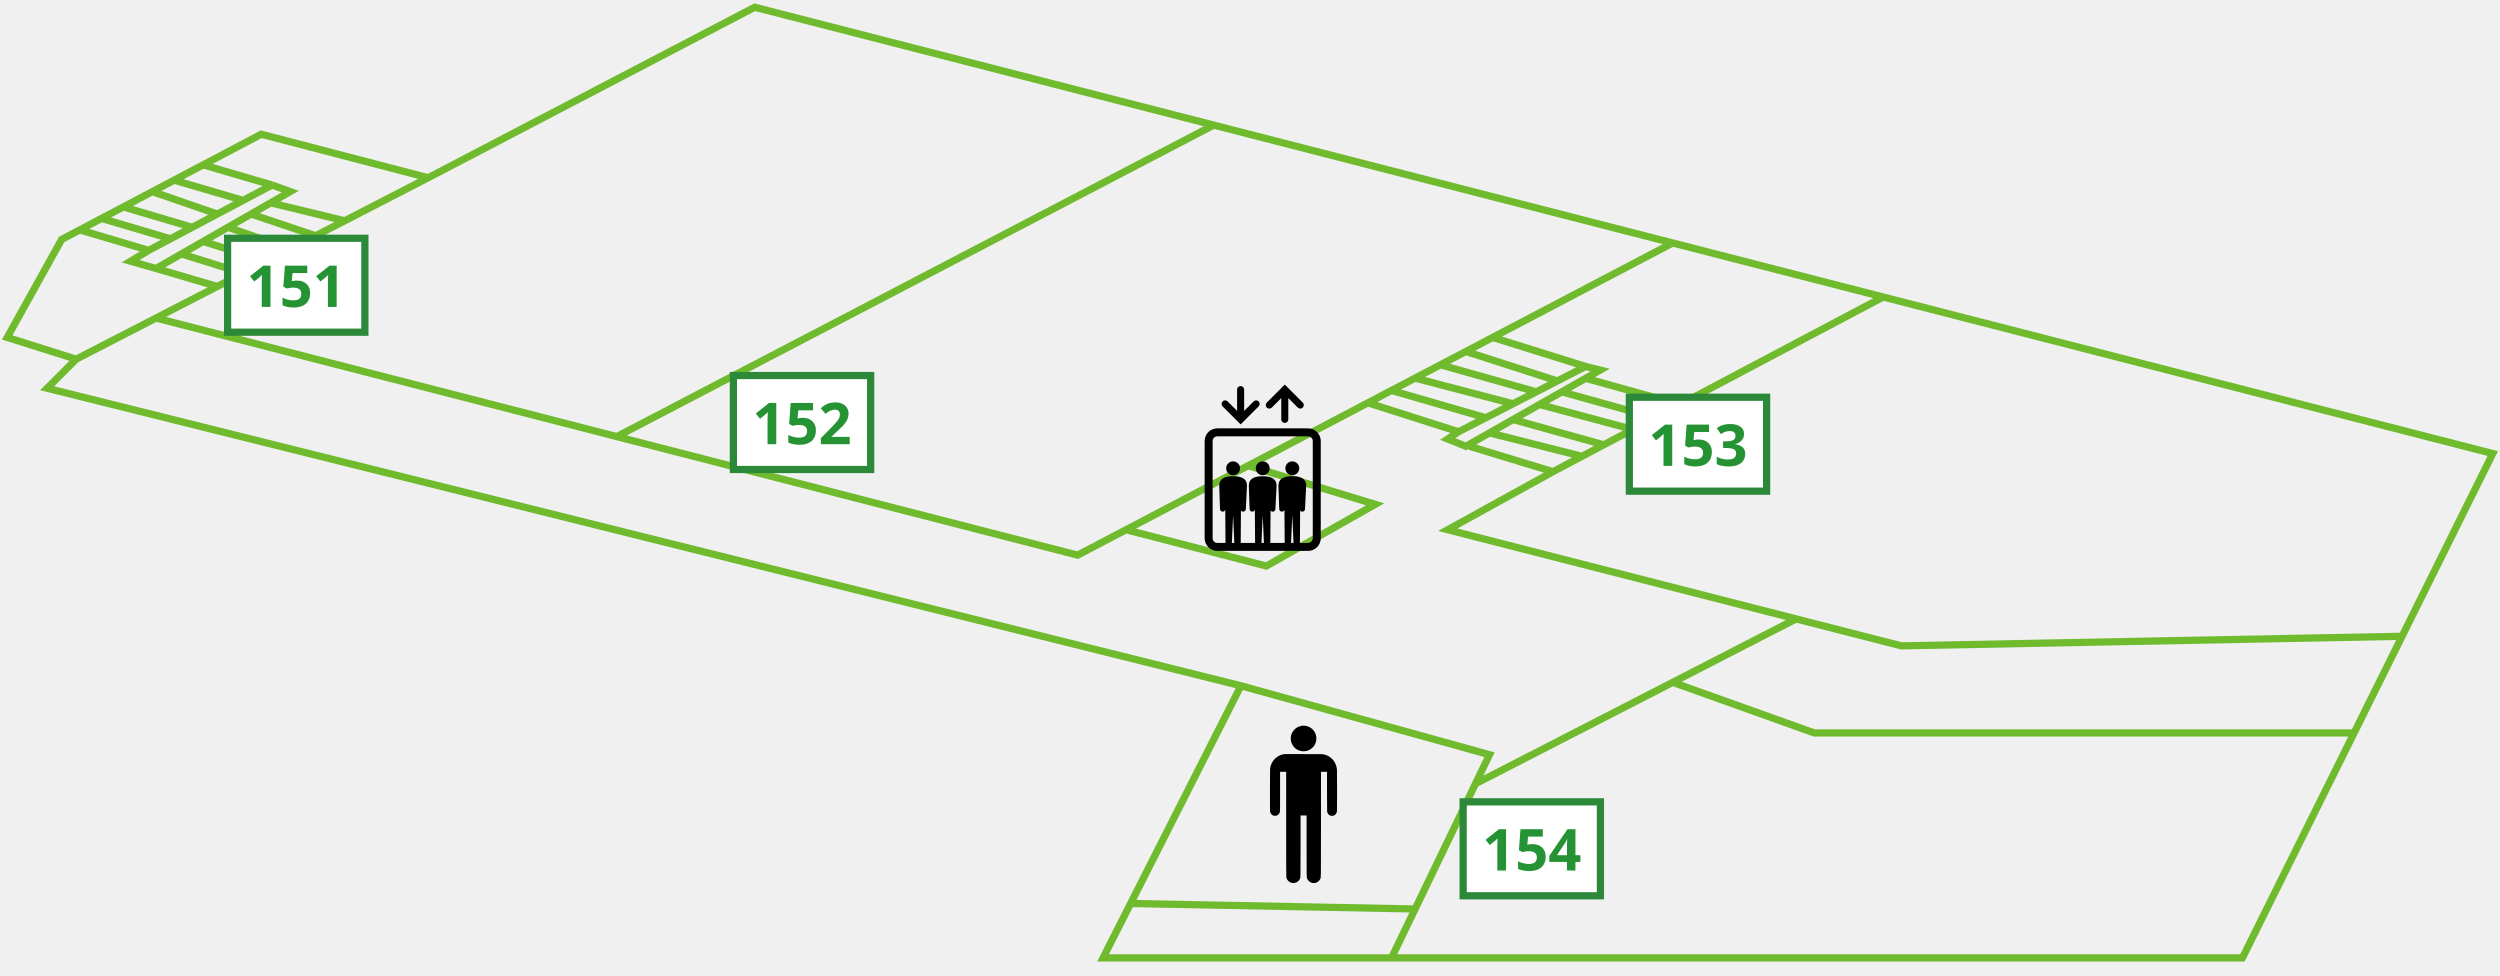
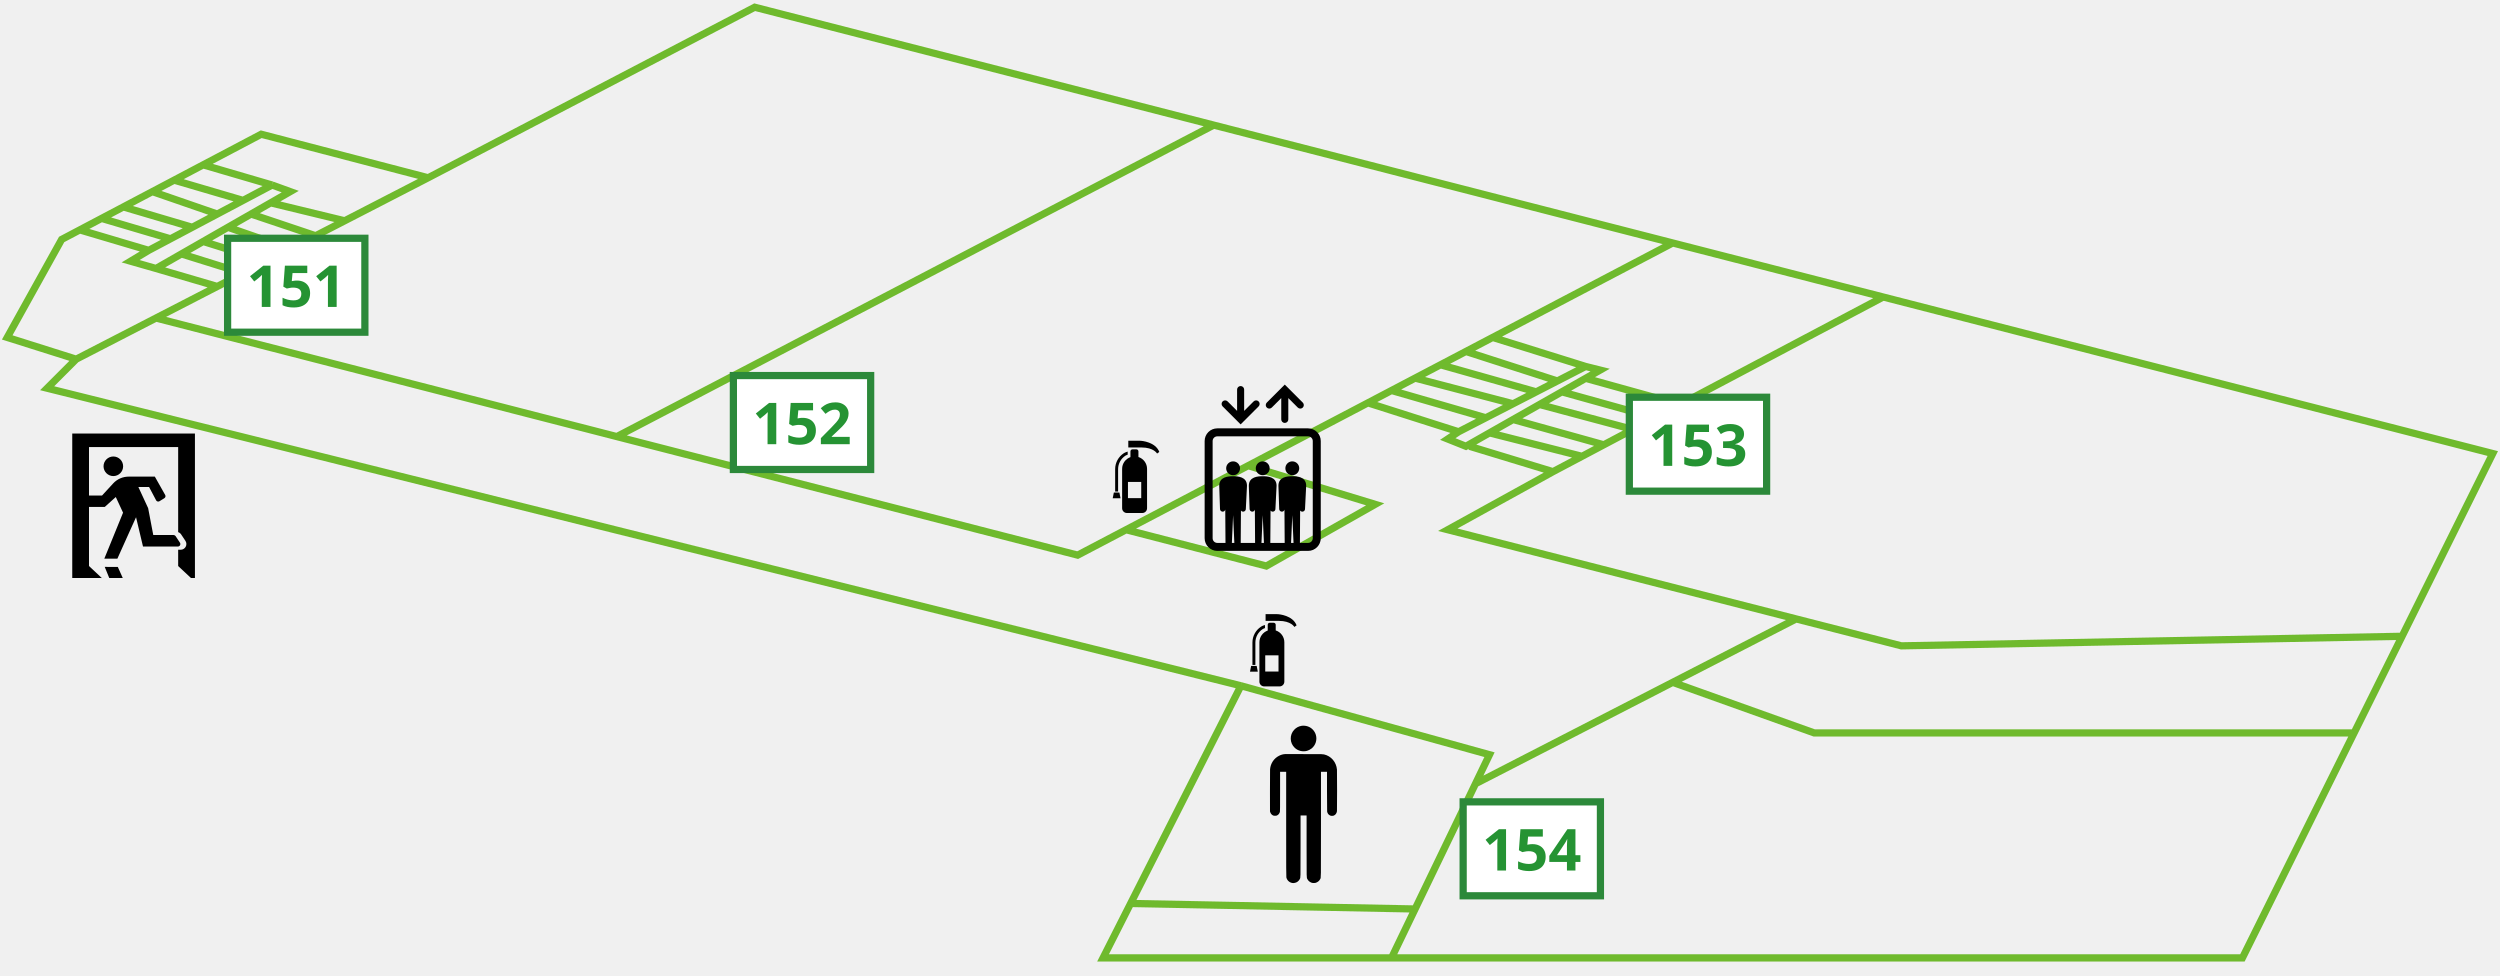
<svg xmlns="http://www.w3.org/2000/svg" width="346" height="135" viewBox="0 0 346 135" fill="none">
  <path d="M10.542 49.712L6.524 53.73L171.745 94.909M10.542 49.712L1 46.699L8.533 33.14L11.044 31.816M10.542 49.712L21.59 44.017M59.254 24.603L36.153 18.577L28.118 22.813M59.254 24.603L104.451 1L167.978 17.313M59.254 24.603L47.704 30.557M171.745 94.909L206.145 104.451L204.207 108.469M171.745 94.909L156.478 125.041M11.044 31.816L20.585 34.647M11.044 31.816L14.057 30.227M20.585 34.647L23.599 33.051M20.585 34.647L18.075 36.153L21.59 37.158M37.66 25.607L28.118 22.813M37.66 25.607L33.642 27.734M37.66 25.607L40.171 26.52L37.459 28.073M28.118 22.813L24.101 24.932M24.101 24.932L33.642 27.734M24.101 24.932L21.088 26.52M33.642 27.734L30.071 29.625M21.088 26.52L30.071 29.625M21.088 26.52L17.07 28.639M30.071 29.625L26.612 31.456M17.07 28.639L26.612 31.456M17.07 28.639L14.057 30.227M26.612 31.456L23.599 33.051M14.057 30.227L23.599 33.051M21.59 37.158L30.071 39.646M21.59 37.158L25.105 35.145M30.071 39.646L33.642 37.805M30.071 39.646L21.59 44.017M33.642 37.805L25.105 35.145M33.642 37.805L36.846 36.153M25.105 35.145L28.118 33.42M28.118 33.42L36.846 36.153M28.118 33.42L31.549 31.456M36.846 36.153L40.171 34.44M31.549 31.456L40.171 34.44M31.549 31.456L34.748 29.625M40.171 34.44L43.686 32.628M34.748 29.625L43.686 32.628M34.748 29.625L37.459 28.073M43.686 32.628L47.704 30.557M37.459 28.073L47.704 30.557M21.59 44.017L85.368 60.424M231.505 33.626L167.978 17.313M231.505 33.626L206.584 46.699M231.505 33.626L260.632 41.105M85.368 60.424L149.146 76.831L155.847 73.315M85.368 60.424L167.978 17.313M155.847 73.315L175.26 78.337L190.326 69.8L172.749 64.449M155.847 73.315L172.749 64.449M172.749 64.449L189.321 55.755M189.321 55.755L201.876 59.756M189.321 55.755L192.585 54.043M201.876 59.756L205.642 57.819M201.876 59.756L200.369 60.761L202.88 61.765L206.145 59.912M219.453 50.717L206.584 46.699M219.453 50.717L215.547 52.725M219.453 50.717L221.461 51.219L219.453 52.359M206.584 46.699L202.88 48.642M202.88 48.642L215.547 52.725M202.88 48.642L199.365 50.486M215.547 52.725L212.617 54.232M199.365 50.486L212.617 54.232M199.365 50.486L195.85 52.33M212.617 54.232L209.409 55.882M195.85 52.33L209.409 55.882M195.85 52.33L192.585 54.043M209.409 55.882L205.642 57.819M192.585 54.043L205.642 57.819M203.382 61.765L214.933 65.28M214.933 65.28L218.95 63.155M214.933 65.28L200.369 73.315L248.58 85.657M260.632 41.105L345 62.769L332.445 88.061M260.632 41.105L232.509 55.982M219.453 52.359L232.509 55.982M219.453 52.359L216.152 54.232M232.509 55.982L229.037 57.819M216.152 54.232L229.037 57.819M216.152 54.232L213.069 55.982M229.037 57.819L225.981 59.436M213.069 55.982L225.981 59.436M213.069 55.982L209.409 58.06M225.981 59.436L221.963 61.561M209.409 58.06L221.963 61.561M209.409 58.06L206.145 59.912M221.963 61.561L218.95 63.155M206.145 59.912L218.95 63.155M332.445 88.061L263.143 89.385L248.58 85.657M332.445 88.061L325.805 101.438M192.585 132.574H310.349L325.805 101.438M192.585 132.574H152.661L156.478 125.041M192.585 132.574L195.85 125.803M156.478 125.041L195.85 125.803M195.85 125.803L204.207 108.469M204.207 108.469L231.505 94.435M248.58 85.657L231.505 94.435M231.505 94.435L251.09 101.438H325.805" stroke="#6FBA2D" />
  <path d="M180.12 100.457C179.72 100.53 179.397 100.704 179.121 100.995C178.45 101.703 178.483 102.828 179.194 103.497C179.642 103.921 180.273 104.077 180.883 103.919C181.068 103.871 181.361 103.72 181.524 103.589C182.079 103.145 182.314 102.403 182.117 101.718C181.955 101.158 181.535 100.717 180.992 100.532C180.713 100.437 180.386 100.409 180.12 100.457Z" fill="black" />
  <path d="M177.853 104.365C177.562 104.385 177.307 104.457 177.033 104.593C176.318 104.95 175.85 105.648 175.777 106.464C175.763 106.607 175.76 107.541 175.763 109.486L175.768 112.303L175.805 112.414C175.875 112.618 176.013 112.776 176.195 112.86C176.265 112.894 176.308 112.899 176.466 112.899C176.638 112.899 176.662 112.896 176.755 112.85C176.948 112.754 177.089 112.569 177.142 112.342C177.159 112.273 177.164 111.655 177.164 109.534V106.814H177.586H178.006V114.06C178.006 120.369 178.01 121.322 178.032 121.426C178.127 121.882 178.537 122.216 179.004 122.218C179.138 122.218 179.344 122.165 179.475 122.095C179.628 122.014 179.807 121.83 179.885 121.673C180.004 121.428 179.998 121.76 179.998 117.081V112.856H180.415H180.832V117.089C180.833 121.753 180.825 121.431 180.942 121.666C181.055 121.894 181.249 122.065 181.509 122.163C181.608 122.201 181.649 122.208 181.827 122.208C182.006 122.208 182.047 122.201 182.146 122.163C182.406 122.065 182.6 121.894 182.711 121.67C182.832 121.425 182.823 122.075 182.823 114.06V106.814H183.24H183.657V109.517C183.657 111.386 183.662 112.252 183.676 112.322C183.72 112.562 183.856 112.751 184.062 112.851C184.183 112.913 184.2 112.916 184.345 112.914C184.46 112.914 184.522 112.904 184.59 112.879C184.832 112.782 184.993 112.562 185.036 112.268C185.058 112.106 185.058 106.772 185.036 106.508C184.944 105.47 184.226 104.632 183.24 104.411C183.131 104.387 183.004 104.375 182.798 104.37C182.278 104.358 178.02 104.353 177.853 104.365Z" fill="black" />
  <path d="M170.662 63.853C170.132 63.853 169.702 64.283 169.702 64.813C169.702 65.343 170.132 65.772 170.662 65.772C171.192 65.772 171.621 65.343 171.621 64.813C171.621 64.283 171.192 63.853 170.662 63.853Z" fill="black" />
  <path d="M174.758 63.853C174.228 63.853 173.798 64.283 173.798 64.813C173.798 65.343 174.228 65.772 174.758 65.772C175.287 65.772 175.717 65.343 175.717 64.813C175.717 64.283 175.287 63.853 174.758 63.853Z" fill="black" />
  <path d="M178.854 63.853C178.324 63.853 177.895 64.283 177.895 64.813C177.895 65.343 178.324 65.772 178.854 65.772C179.384 65.772 179.814 65.343 179.814 64.813C179.814 64.283 179.384 63.853 178.854 63.853Z" fill="black" />
  <path d="M181.041 59.285H168.474C167.509 59.285 166.723 60.071 166.723 61.036V74.491C166.723 75.457 167.509 76.243 168.474 76.243H181.041C182.007 76.243 182.793 75.457 182.793 74.491V61.036C182.793 60.071 182.007 59.285 181.041 59.285ZM170.491 75.138L170.662 71.291L170.832 75.138H170.491ZM174.587 75.138L174.758 71.291L174.929 75.138H174.587ZM178.683 75.138L178.854 71.291L179.025 75.138H178.683ZM181.687 74.491C181.687 74.848 181.398 75.138 181.041 75.138H179.908L179.939 70.647C180.01 70.751 180.126 70.82 180.26 70.814C180.466 70.804 180.625 70.629 180.615 70.423L180.774 67.229C180.774 65.973 179.501 65.911 178.854 65.911C178.207 65.911 176.934 65.973 176.934 67.229L177.041 70.423C177.032 70.629 177.19 70.804 177.396 70.814C177.576 70.823 177.726 70.699 177.769 70.531L177.801 75.138H175.812L175.843 70.647C175.913 70.751 176.029 70.82 176.164 70.814C176.37 70.804 176.529 70.629 176.519 70.423L176.678 67.229C176.678 65.973 175.405 65.911 174.758 65.911C174.11 65.911 172.837 65.973 172.837 67.229L172.944 70.423C172.935 70.629 173.094 70.804 173.3 70.814C173.48 70.823 173.63 70.699 173.673 70.53L173.704 75.138H171.715L171.746 70.647C171.817 70.751 171.933 70.82 172.068 70.814C172.274 70.804 172.432 70.629 172.423 70.423L172.582 67.229C172.582 65.973 171.309 65.911 170.661 65.911C170.014 65.911 168.742 65.973 168.742 67.229L168.848 70.423C168.838 70.629 168.998 70.804 169.204 70.814C169.384 70.823 169.534 70.699 169.576 70.53L169.608 75.138H168.474C168.118 75.138 167.828 74.848 167.828 74.491V61.036C167.828 60.68 168.118 60.391 168.474 60.391H181.041C181.398 60.391 181.687 60.68 181.687 61.036V74.491H181.687Z" fill="black" />
  <path d="M176.013 56.408L177.326 55.094V58.047C177.326 58.316 177.545 58.534 177.814 58.534C178.083 58.534 178.302 58.316 178.302 58.047V55.094L179.615 56.408C179.711 56.503 179.835 56.551 179.96 56.551C180.084 56.551 180.21 56.503 180.305 56.408C180.495 56.217 180.495 55.908 180.305 55.718L178.159 53.572L177.814 53.227L177.469 53.572L175.324 55.718C175.133 55.908 175.133 56.217 175.324 56.408C175.514 56.598 175.823 56.598 176.013 56.408Z" fill="black" />
  <path d="M171.357 58.39C171.357 58.391 171.357 58.391 171.357 58.391L171.702 58.735L172.047 58.391C172.047 58.391 172.047 58.391 172.047 58.39L174.192 56.245C174.383 56.054 174.383 55.745 174.192 55.555C174.002 55.364 173.693 55.364 173.503 55.555L172.19 56.868V53.916C172.19 53.646 171.971 53.428 171.702 53.428C171.433 53.428 171.214 53.646 171.214 53.916V56.868L169.901 55.555C169.711 55.364 169.402 55.364 169.211 55.555C169.021 55.745 169.021 56.054 169.211 56.245L171.357 58.39Z" fill="black" />
  <rect x="31.5" y="32.977" width="19" height="13" fill="white" stroke="#2C893A" />
  <path d="M37.437 42.477H36.229V39.173C36.229 39.082 36.229 38.97 36.229 38.837C36.234 38.703 36.239 38.565 36.245 38.421C36.25 38.277 36.255 38.149 36.261 38.037C36.234 38.069 36.175 38.127 36.085 38.213C35.999 38.293 35.919 38.365 35.845 38.429L35.189 38.957L34.605 38.229L36.445 36.765H37.437V42.477ZM41.111 38.829C41.458 38.829 41.767 38.895 42.039 39.029C42.311 39.162 42.524 39.357 42.679 39.613C42.839 39.869 42.919 40.186 42.919 40.565C42.919 40.975 42.834 41.33 42.663 41.629C42.492 41.927 42.236 42.157 41.895 42.317C41.559 42.477 41.14 42.557 40.639 42.557C40.34 42.557 40.058 42.53 39.791 42.477C39.53 42.423 39.3 42.346 39.103 42.245V41.205C39.3 41.306 39.538 41.394 39.815 41.469C40.092 41.538 40.354 41.573 40.599 41.573C40.839 41.573 41.039 41.541 41.199 41.477C41.364 41.413 41.49 41.314 41.575 41.181C41.66 41.047 41.703 40.877 41.703 40.669C41.703 40.386 41.61 40.173 41.423 40.029C41.236 39.879 40.948 39.805 40.559 39.805C40.41 39.805 40.255 39.821 40.095 39.853C39.935 39.879 39.802 39.906 39.695 39.933L39.215 39.677L39.431 36.765H42.527V37.789H40.487L40.383 38.909C40.474 38.893 40.57 38.877 40.671 38.861C40.778 38.839 40.924 38.829 41.111 38.829ZM46.593 42.477H45.385V39.173C45.385 39.082 45.385 38.97 45.385 38.837C45.39 38.703 45.396 38.565 45.401 38.421C45.406 38.277 45.412 38.149 45.417 38.037C45.39 38.069 45.332 38.127 45.241 38.213C45.156 38.293 45.076 38.365 45.001 38.429L44.345 38.957L43.761 38.229L45.601 36.765H46.593V42.477Z" fill="#259333" />
  <rect x="101.5" y="51.977" width="19" height="13" fill="white" stroke="#2C893A" />
  <path d="M107.437 61.477H106.229V58.173C106.229 58.082 106.229 57.97 106.229 57.837C106.234 57.703 106.239 57.565 106.245 57.421C106.25 57.277 106.255 57.149 106.261 57.037C106.234 57.069 106.175 57.127 106.085 57.213C105.999 57.293 105.919 57.365 105.845 57.429L105.189 57.957L104.605 57.229L106.445 55.765H107.437V61.477ZM111.111 57.829C111.458 57.829 111.767 57.895 112.039 58.029C112.311 58.162 112.524 58.357 112.679 58.613C112.839 58.869 112.919 59.186 112.919 59.565C112.919 59.975 112.834 60.33 112.663 60.629C112.492 60.927 112.236 61.157 111.895 61.317C111.559 61.477 111.14 61.557 110.639 61.557C110.34 61.557 110.058 61.53 109.791 61.477C109.53 61.423 109.3 61.346 109.103 61.245V60.205C109.3 60.306 109.538 60.394 109.815 60.469C110.092 60.538 110.354 60.573 110.599 60.573C110.839 60.573 111.039 60.541 111.199 60.477C111.364 60.413 111.49 60.314 111.575 60.181C111.66 60.047 111.703 59.877 111.703 59.669C111.703 59.386 111.61 59.173 111.423 59.029C111.236 58.879 110.948 58.805 110.559 58.805C110.41 58.805 110.255 58.821 110.095 58.853C109.935 58.879 109.802 58.906 109.695 58.933L109.215 58.677L109.431 55.765H112.527V56.789H110.487L110.383 57.909C110.474 57.893 110.57 57.877 110.671 57.861C110.778 57.839 110.924 57.829 111.111 57.829ZM117.601 61.477H113.609V60.637L115.041 59.189C115.329 58.89 115.561 58.642 115.737 58.445C115.913 58.242 116.041 58.061 116.121 57.901C116.201 57.735 116.241 57.559 116.241 57.373C116.241 57.143 116.177 56.973 116.049 56.861C115.926 56.749 115.758 56.693 115.545 56.693C115.326 56.693 115.113 56.743 114.905 56.845C114.697 56.946 114.478 57.09 114.249 57.277L113.593 56.501C113.758 56.357 113.932 56.223 114.113 56.101C114.3 55.978 114.513 55.879 114.753 55.805C114.998 55.725 115.292 55.685 115.633 55.685C116.006 55.685 116.326 55.754 116.593 55.893C116.865 56.026 117.073 56.21 117.217 56.445C117.366 56.674 117.441 56.935 117.441 57.229C117.441 57.469 117.404 57.69 117.329 57.893C117.26 58.095 117.156 58.293 117.017 58.485C116.884 58.671 116.718 58.866 116.521 59.069C116.324 59.266 116.1 59.482 115.849 59.717L115.113 60.405V60.461H117.601V61.477Z" fill="#259333" />
  <rect x="225.5" y="54.977" width="19" height="13" fill="white" stroke="#2C893A" />
  <path d="M231.437 64.477H230.229V61.173C230.229 61.082 230.229 60.97 230.229 60.837C230.234 60.703 230.239 60.565 230.245 60.421C230.25 60.277 230.255 60.149 230.261 60.037C230.234 60.069 230.175 60.127 230.085 60.213C229.999 60.293 229.919 60.365 229.845 60.429L229.189 60.957L228.605 60.229L230.445 58.765H231.437V64.477ZM235.111 60.829C235.458 60.829 235.767 60.895 236.039 61.029C236.311 61.162 236.524 61.357 236.679 61.613C236.839 61.869 236.919 62.186 236.919 62.565C236.919 62.975 236.834 63.33 236.663 63.629C236.492 63.927 236.236 64.157 235.895 64.317C235.559 64.477 235.14 64.557 234.639 64.557C234.34 64.557 234.058 64.53 233.791 64.477C233.53 64.423 233.3 64.346 233.103 64.245V63.205C233.3 63.306 233.538 63.394 233.815 63.469C234.092 63.538 234.354 63.573 234.599 63.573C234.839 63.573 235.039 63.541 235.199 63.477C235.364 63.413 235.49 63.314 235.575 63.181C235.66 63.047 235.703 62.877 235.703 62.669C235.703 62.386 235.61 62.173 235.423 62.029C235.236 61.879 234.948 61.805 234.559 61.805C234.41 61.805 234.255 61.821 234.095 61.853C233.935 61.879 233.802 61.906 233.695 61.933L233.215 61.677L233.431 58.765H236.527V59.789H234.487L234.383 60.909C234.474 60.893 234.57 60.877 234.671 60.861C234.778 60.839 234.924 60.829 235.111 60.829ZM241.377 60.045C241.377 60.306 241.321 60.533 241.209 60.725C241.102 60.917 240.956 61.074 240.769 61.197C240.588 61.319 240.38 61.41 240.145 61.469V61.493C240.604 61.546 240.95 61.685 241.185 61.909C241.425 62.133 241.545 62.434 241.545 62.813C241.545 63.143 241.462 63.442 241.297 63.709C241.137 63.97 240.886 64.178 240.545 64.333C240.209 64.482 239.774 64.557 239.241 64.557C238.926 64.557 238.633 64.53 238.361 64.477C238.089 64.423 237.833 64.346 237.593 64.245V63.221C237.838 63.343 238.094 63.437 238.361 63.501C238.633 63.565 238.884 63.597 239.113 63.597C239.545 63.597 239.846 63.522 240.017 63.373C240.193 63.223 240.281 63.013 240.281 62.741C240.281 62.581 240.241 62.447 240.161 62.341C240.081 62.229 239.94 62.146 239.737 62.093C239.54 62.034 239.262 62.005 238.905 62.005H238.473V61.077H238.913C239.265 61.077 239.532 61.045 239.713 60.981C239.9 60.911 240.025 60.821 240.089 60.709C240.158 60.591 240.193 60.458 240.193 60.309C240.193 60.106 240.129 59.949 240.001 59.837C239.878 59.719 239.67 59.661 239.377 59.661C239.196 59.661 239.03 59.685 238.881 59.733C238.732 59.775 238.596 59.829 238.473 59.893C238.356 59.957 238.252 60.018 238.161 60.077L237.601 59.245C237.75 59.138 237.916 59.042 238.097 58.957C238.284 58.871 238.489 58.805 238.713 58.757C238.937 58.709 239.188 58.685 239.465 58.685C240.052 58.685 240.516 58.805 240.857 59.045C241.204 59.279 241.377 59.613 241.377 60.045Z" fill="#259333" />
  <rect x="202.5" y="110.977" width="19" height="13" fill="white" stroke="#2C893A" />
  <path d="M208.437 120.477H207.229V117.173C207.229 117.082 207.229 116.97 207.229 116.837C207.234 116.703 207.239 116.565 207.245 116.421C207.25 116.277 207.255 116.149 207.261 116.037C207.234 116.069 207.175 116.127 207.085 116.213C206.999 116.293 206.919 116.365 206.845 116.429L206.189 116.957L205.605 116.229L207.445 114.765H208.437V120.477ZM212.111 116.829C212.458 116.829 212.767 116.895 213.039 117.029C213.311 117.162 213.524 117.357 213.679 117.613C213.839 117.869 213.919 118.186 213.919 118.565C213.919 118.975 213.834 119.33 213.663 119.629C213.492 119.927 213.236 120.157 212.895 120.317C212.559 120.477 212.14 120.557 211.639 120.557C211.34 120.557 211.058 120.53 210.791 120.477C210.53 120.423 210.3 120.346 210.103 120.245V119.205C210.3 119.306 210.538 119.394 210.815 119.469C211.092 119.538 211.354 119.573 211.599 119.573C211.839 119.573 212.039 119.541 212.199 119.477C212.364 119.413 212.49 119.314 212.575 119.181C212.66 119.047 212.703 118.877 212.703 118.669C212.703 118.386 212.61 118.173 212.423 118.029C212.236 117.879 211.948 117.805 211.559 117.805C211.41 117.805 211.255 117.821 211.095 117.853C210.935 117.879 210.802 117.906 210.695 117.933L210.215 117.677L210.431 114.765H213.527V115.789H211.487L211.383 116.909C211.474 116.893 211.57 116.877 211.671 116.861C211.778 116.839 211.924 116.829 212.111 116.829ZM218.729 119.293H218.041V120.477H216.865V119.293H214.425V118.453L216.929 114.765H218.041V118.357H218.729V119.293ZM216.865 117.389C216.865 117.298 216.865 117.191 216.865 117.069C216.87 116.941 216.876 116.815 216.881 116.693C216.886 116.565 216.892 116.453 216.897 116.357C216.902 116.255 216.908 116.186 216.913 116.149H216.881C216.833 116.255 216.782 116.359 216.729 116.461C216.676 116.562 216.612 116.666 216.537 116.773L215.489 118.357H216.865V117.389Z" fill="#259333" />
+   <path d="M157.75 61C157.44 61 156.157 61 156.157 61V61.929C156.157 61.929 157.042 61.929 157.971 61.929C159.697 61.929 160.14 62.77 160.14 62.77C160.14 62.77 160.14 62.77 160.449 62.549C159.918 61.177 158.06 61 157.75 61Z" fill="black" />
+   <path d="M154.157 68.167L154 68.958H155.08L154.923 68.167H154.157Z" fill="black" />
+   <path d="M157.559 63.251V62.475C157.559 62.317 157.431 62.189 157.272 62.189H156.739C156.58 62.189 156.453 62.317 156.453 62.475V63.267C155.782 63.503 155.302 64.142 155.302 64.894V70.336C155.302 70.703 155.599 71 155.966 71H158.09C158.456 71 158.753 70.703 158.753 70.336V64.894C158.753 64.126 158.252 63.475 157.559 63.251ZM157.946 68.942H156.109V66.698H157.946V68.942Z" fill="black" />
+   <path d="M154.745 64.925C154.745 64.169 155.132 63.476 155.746 63.074L155.748 63.073L155.748 63.073C155.751 63.07 155.875 62.992 156.071 62.926V62.5C155.747 62.587 155.542 62.72 155.522 62.733C155.522 62.733 155.522 62.733 155.522 62.733C155.522 62.733 155.52 62.734 155.52 62.735L155.52 62.735C154.794 63.212 154.337 64.03 154.337 64.925V68.027H154.745V64.925ZM155.751 63.071L155.749 63.073L155.749 63.072L155.751 63.071Z" fill="black" />
+   <path d="M14.33 64.534C14.33 65.282 14.94 65.889 15.685 65.889C16.434 65.889 17.041 65.282 17.041 64.534C17.041 63.788 16.434 63.178 15.685 63.178C14.94 63.178 14.33 63.788 14.33 64.534Z" fill="black" />
+   <path d="M15 78.46L14.502 78.457L14.503 78.46H14.496L15.12 79.995H16.99L16.302 78.46H15Z" fill="black" />
+   <path d="M10.059 60H10.007H10V79.927V79.988V79.995H12.357L14.082 80L14.076 79.995H14.086L12.318 78.338V70.158H14.503L15.682 69.095L16.025 68.788L17.031 70.955L15.15 75.573L14.439 77.311H14.442L14.439 77.318H16.245L17.687 74.11L18.829 71.583L19.792 75.641H24.611C24.889 75.641 25.055 75.336 24.902 75.106L24.306 74.204C24.292 74.187 24.279 74.174 24.265 74.157C24.201 74.089 24.113 74.048 24.018 74.048H21.212L20.504 70.331L19.546 68.261L19.152 67.404H20.633L21.605 69.24C21.666 69.355 21.785 69.416 21.9 69.416C21.961 69.416 22.022 69.399 22.076 69.366L22.75 68.949C22.899 68.854 22.951 68.657 22.862 68.505L21.429 65.964H17.81C16.99 65.964 16.211 66.306 15.659 66.909L14.117 68.586H12.318V61.877H24.627H24.658V73.648C24.824 73.703 24.97 73.811 25.068 73.96L25.665 74.858C25.824 75.102 25.841 75.41 25.702 75.668C25.563 75.925 25.299 76.085 25.007 76.085H24.658V78.338L26.43 79.995H26.979V60H10.059Z" fill="black" />
+   <path d="M176.75 85C176.44 85 175.157 85 175.157 85V85.929C175.157 85.929 176.042 85.929 176.971 85.929C178.697 85.929 179.14 86.77 179.14 86.77C179.14 86.77 179.14 86.77 179.449 86.549C178.918 85.177 177.06 85 176.75 85Z" fill="black" />
+   <path d="M173.157 92.167L173 92.958H174.08L173.923 92.167H173.157Z" fill="black" />
+   <path d="M176.559 87.251V86.475C176.559 86.317 176.431 86.189 176.272 86.189H175.739C175.58 86.189 175.453 86.317 175.453 86.475V87.267C174.782 87.503 174.302 88.142 174.302 88.894V94.336C174.302 94.703 174.599 95 174.966 95H177.09C177.456 95 177.753 94.703 177.753 94.336V88.894C177.753 88.126 177.252 87.475 176.559 87.251ZM176.946 92.942H175.109V90.698H176.946V92.942Z" fill="black" />
+   <path d="M173.745 88.925C173.745 88.169 174.132 87.476 174.746 87.074L174.748 87.073L174.748 87.073C174.751 87.07 174.875 86.992 175.071 86.926V86.5C174.747 86.587 174.542 86.72 174.522 86.733C174.522 86.733 174.522 86.733 174.522 86.733C174.522 86.733 174.52 86.734 174.52 86.735L174.52 86.735C173.794 87.212 173.337 88.03 173.337 88.925V92.027H173.745V88.925ZM174.751 87.071L174.749 87.073L174.749 87.073L174.751 87.071Z" fill="black" />
</svg>
